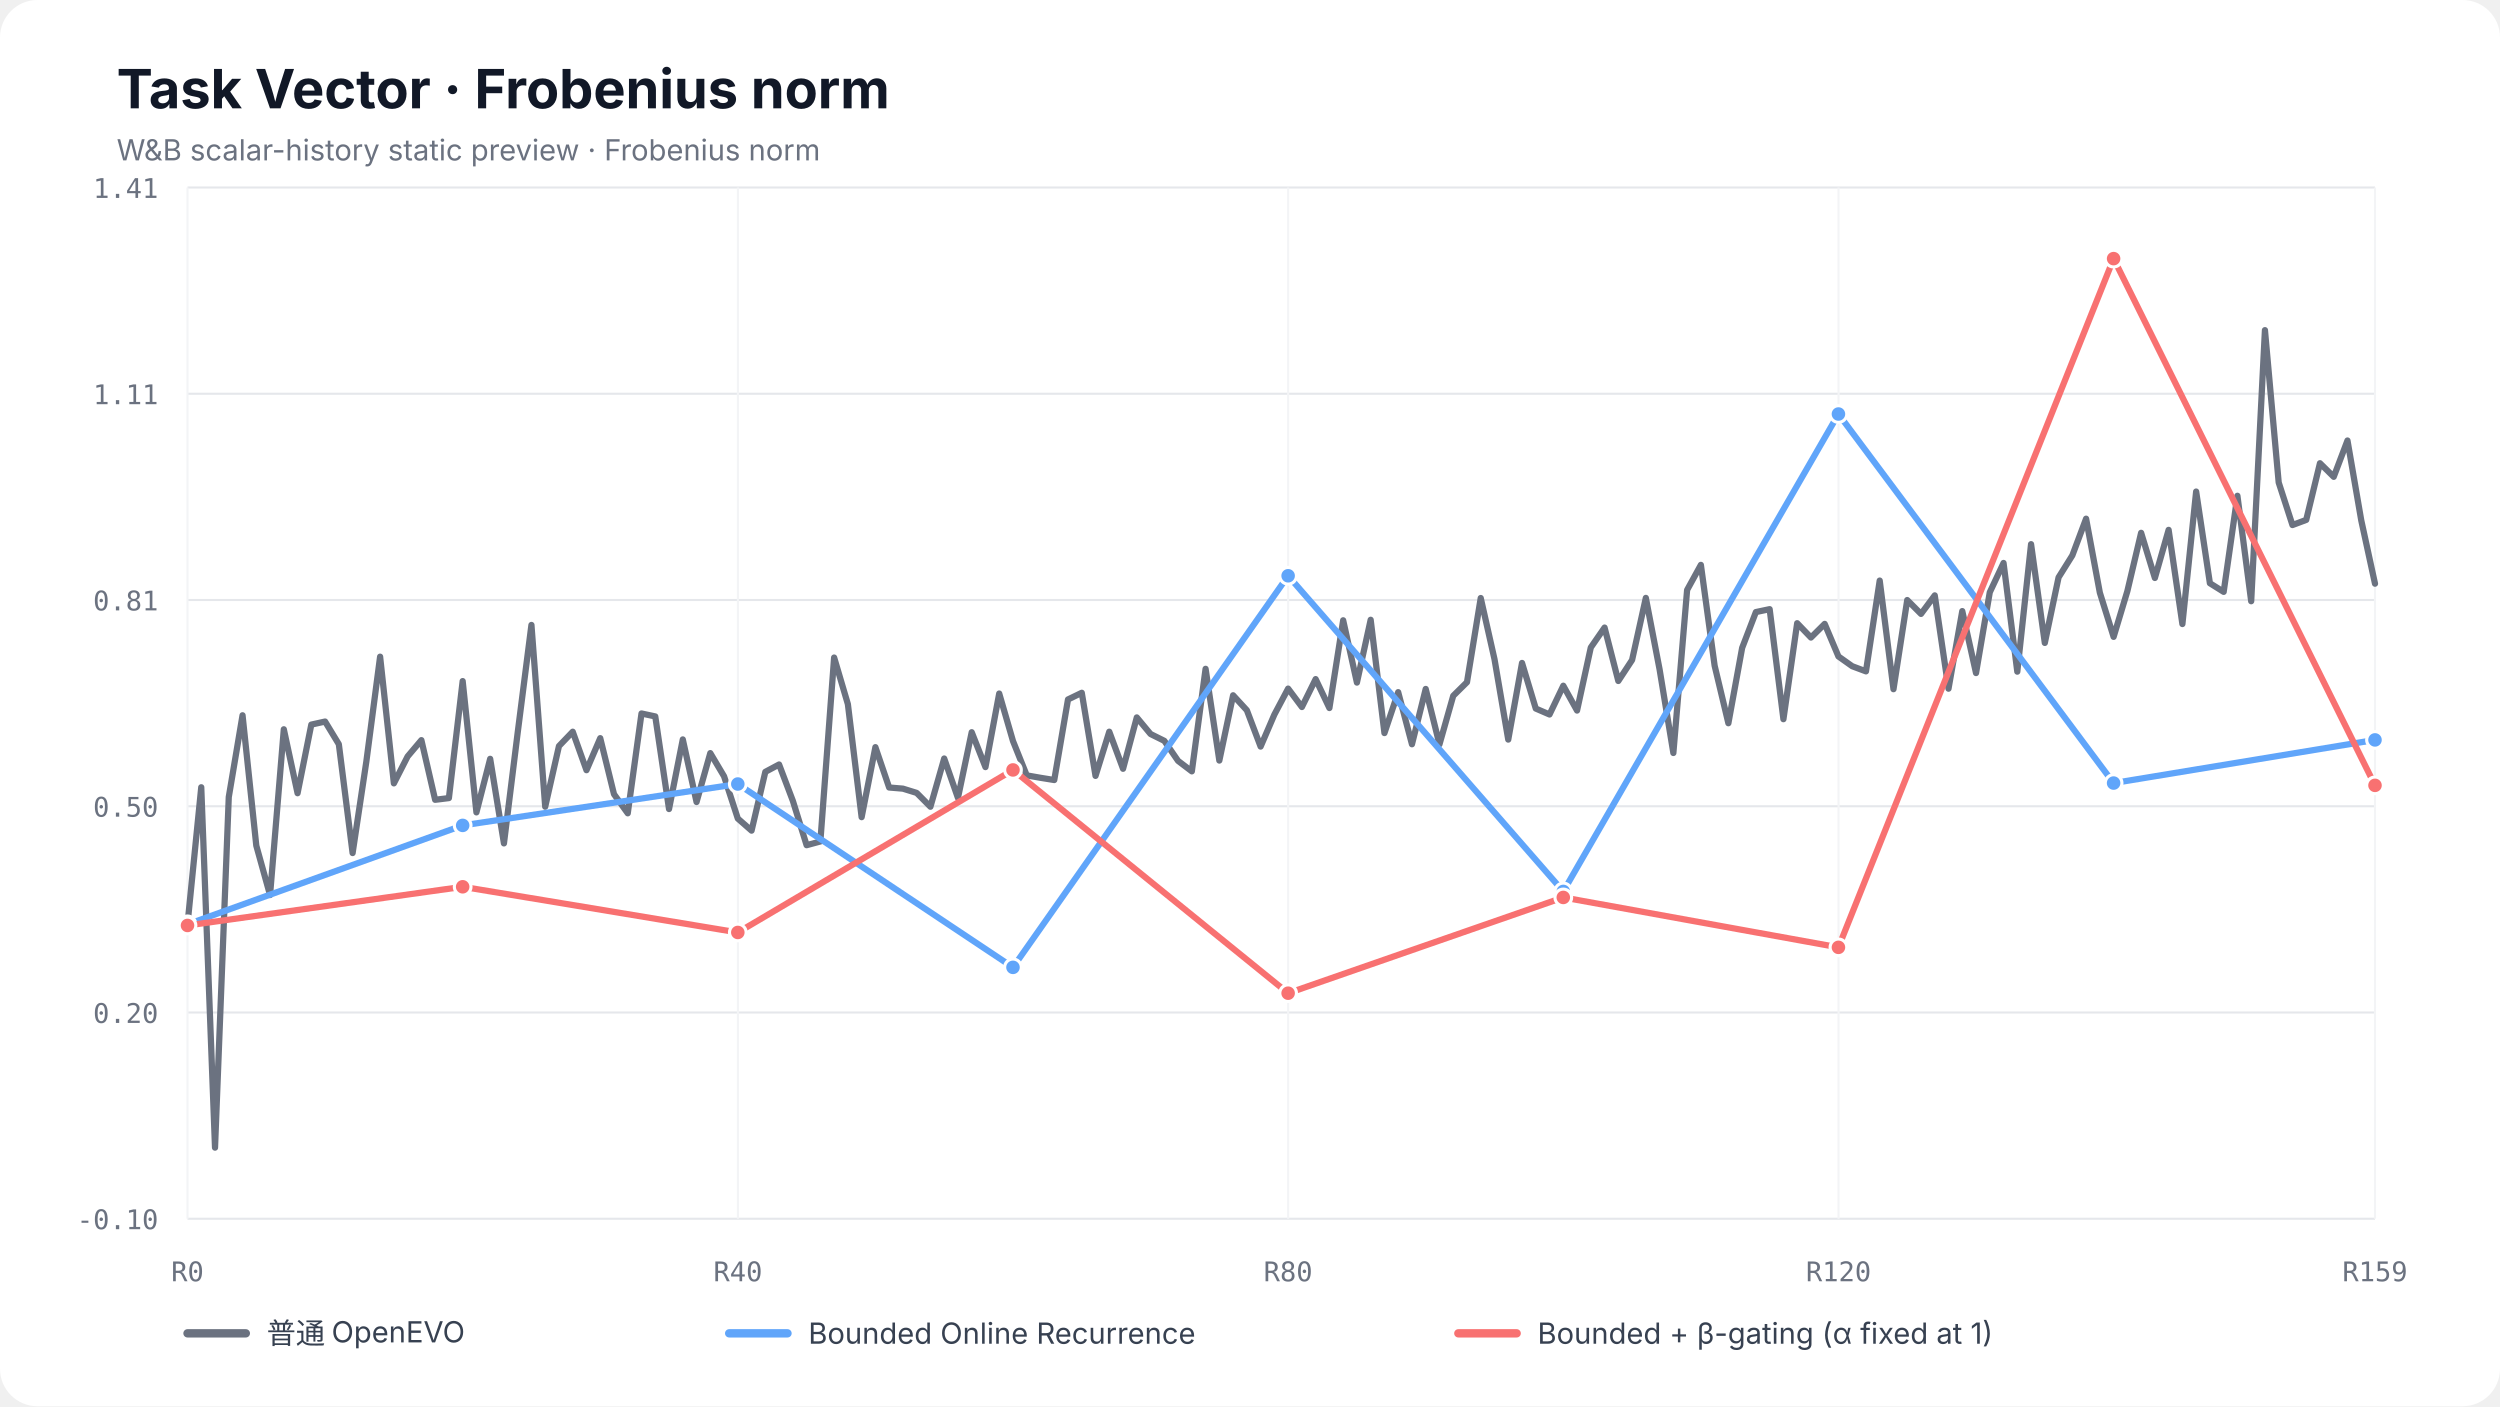
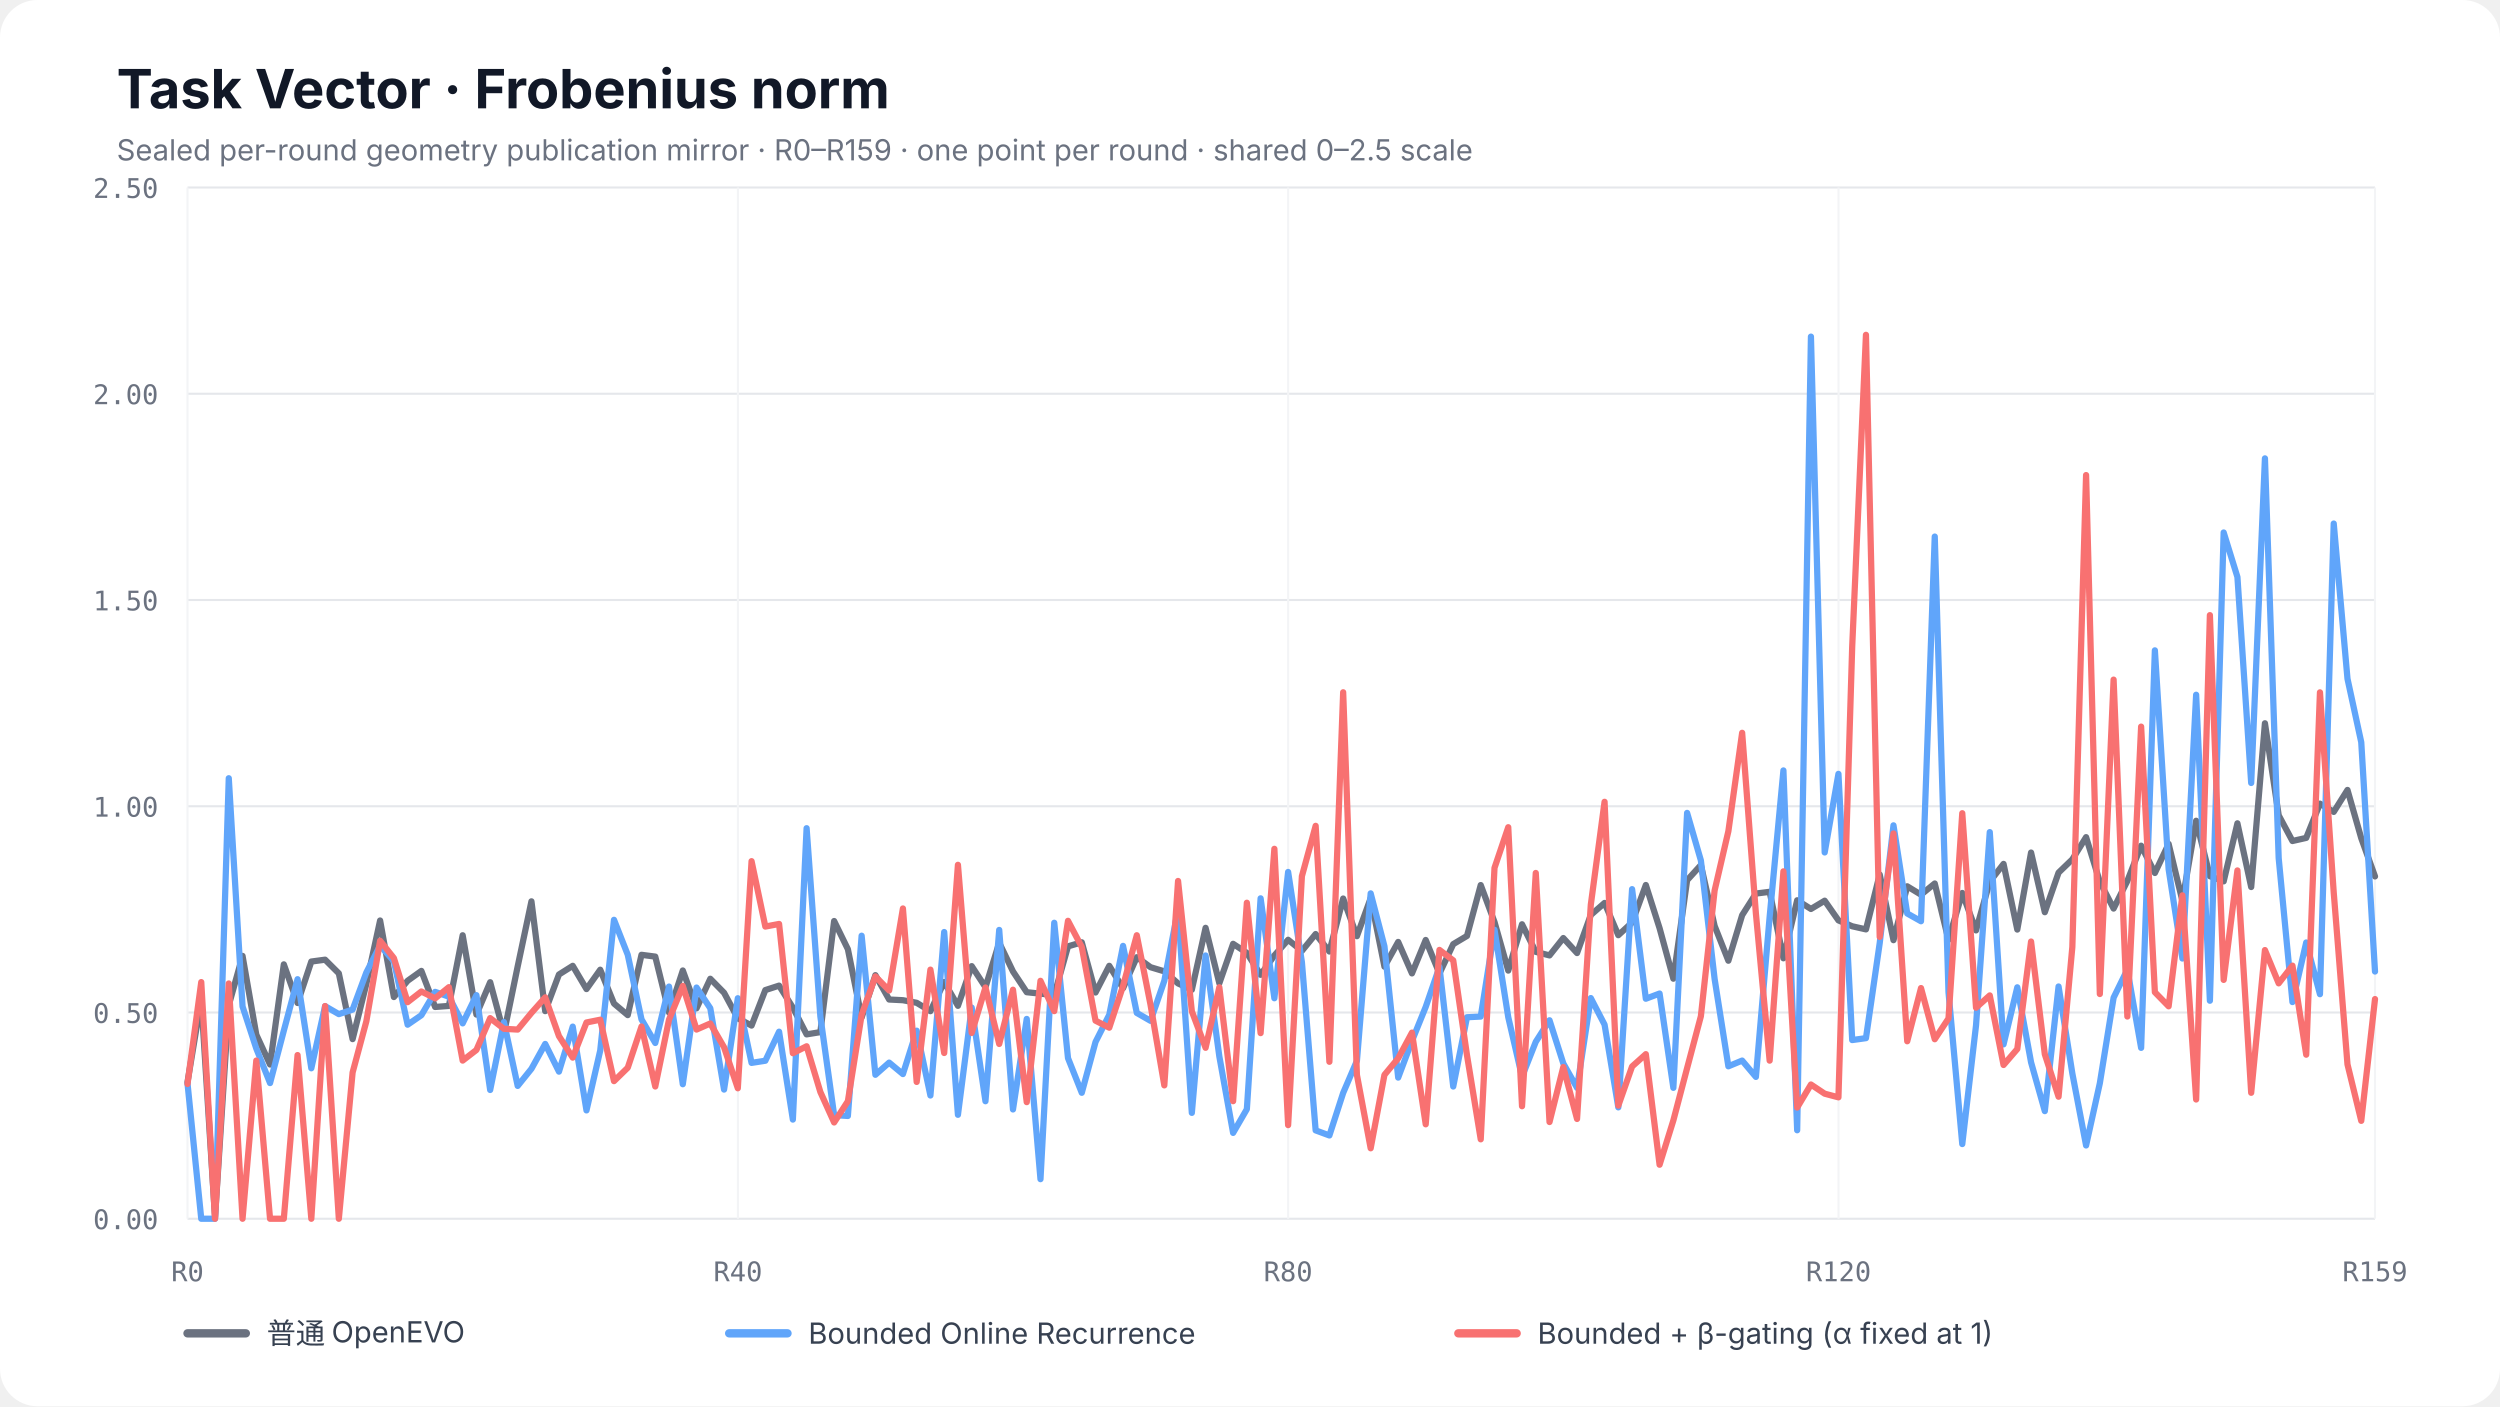
<svg xmlns="http://www.w3.org/2000/svg" width="1200" height="675" viewBox="0 0 1200 675" role="img" aria-label="Task Vector · Frobenius norm">
  <rect width="1200" height="675" rx="18" fill="#ffffff" />
  <text x="56" y="52" font-family="-apple-system,BlinkMacSystemFont,Segoe UI,sans-serif" font-size="26" font-weight="700" fill="#111827">Task Vector · Frobenius norm</text>
-   <text x="56" y="77" font-family="-apple-system,BlinkMacSystemFont,Segoe UI,sans-serif" font-size="14" fill="#6B7280">W&amp;B scalar-history static preview · Frobenius norm</text>
+   <text x="56" y="77" font-family="-apple-system,BlinkMacSystemFont,Segoe UI,sans-serif" font-size="14" fill="#6B7280">Sealed per-round geometry publication mirror · R0–R159 · one point per round · shared 0–2.5 scale</text>
  <line x1="90" y1="585.0" x2="1140" y2="585.0" stroke="#E5E7EB" stroke-width="1" />
-   <text x="76" y="590.0" text-anchor="end" font-family="ui-monospace,SFMono-Regular,monospace" font-size="13" fill="#6B7280">-0.10</text>
+   <text x="76" y="590.0" text-anchor="end" font-family="ui-monospace,SFMono-Regular,monospace" font-size="13" fill="#6B7280">0.00</text>
  <line x1="90" y1="486.0" x2="1140" y2="486.0" stroke="#E5E7EB" stroke-width="1" />
-   <text x="76" y="491.0" text-anchor="end" font-family="ui-monospace,SFMono-Regular,monospace" font-size="13" fill="#6B7280">0.20</text>
+   <text x="76" y="491.0" text-anchor="end" font-family="ui-monospace,SFMono-Regular,monospace" font-size="13" fill="#6B7280">0.50</text>
  <line x1="90" y1="387.0" x2="1140" y2="387.0" stroke="#E5E7EB" stroke-width="1" />
-   <text x="76" y="392.0" text-anchor="end" font-family="ui-monospace,SFMono-Regular,monospace" font-size="13" fill="#6B7280">0.50</text>
+   <text x="76" y="392.0" text-anchor="end" font-family="ui-monospace,SFMono-Regular,monospace" font-size="13" fill="#6B7280">1.00</text>
  <line x1="90" y1="288.0" x2="1140" y2="288.0" stroke="#E5E7EB" stroke-width="1" />
-   <text x="76" y="293.0" text-anchor="end" font-family="ui-monospace,SFMono-Regular,monospace" font-size="13" fill="#6B7280">0.81</text>
+   <text x="76" y="293.0" text-anchor="end" font-family="ui-monospace,SFMono-Regular,monospace" font-size="13" fill="#6B7280">1.50</text>
  <line x1="90" y1="189.0" x2="1140" y2="189.0" stroke="#E5E7EB" stroke-width="1" />
-   <text x="76" y="194.0" text-anchor="end" font-family="ui-monospace,SFMono-Regular,monospace" font-size="13" fill="#6B7280">1.11</text>
+   <text x="76" y="194.0" text-anchor="end" font-family="ui-monospace,SFMono-Regular,monospace" font-size="13" fill="#6B7280">2.00</text>
  <line x1="90" y1="90.0" x2="1140" y2="90.0" stroke="#E5E7EB" stroke-width="1" />
-   <text x="76" y="95.0" text-anchor="end" font-family="ui-monospace,SFMono-Regular,monospace" font-size="13" fill="#6B7280">1.41</text>
+   <text x="76" y="95.0" text-anchor="end" font-family="ui-monospace,SFMono-Regular,monospace" font-size="13" fill="#6B7280">2.50</text>
  <line x1="90.0" y1="90" x2="90.0" y2="585" stroke="#F3F4F6" stroke-width="1" />
  <text x="90.0" y="615" text-anchor="middle" font-family="ui-monospace,SFMono-Regular,monospace" font-size="13" fill="#6B7280">R0</text>
  <line x1="354.2" y1="90" x2="354.2" y2="585" stroke="#F3F4F6" stroke-width="1" />
  <text x="354.2" y="615" text-anchor="middle" font-family="ui-monospace,SFMono-Regular,monospace" font-size="13" fill="#6B7280">R40</text>
  <line x1="618.3" y1="90" x2="618.3" y2="585" stroke="#F3F4F6" stroke-width="1" />
  <text x="618.3" y="615" text-anchor="middle" font-family="ui-monospace,SFMono-Regular,monospace" font-size="13" fill="#6B7280">R80</text>
  <line x1="882.5" y1="90" x2="882.5" y2="585" stroke="#F3F4F6" stroke-width="1" />
  <text x="882.5" y="615" text-anchor="middle" font-family="ui-monospace,SFMono-Regular,monospace" font-size="13" fill="#6B7280">R120</text>
  <line x1="1140.0" y1="90" x2="1140.0" y2="585" stroke="#F3F4F6" stroke-width="1" />
  <text x="1140.0" y="615" text-anchor="middle" font-family="ui-monospace,SFMono-Regular,monospace" font-size="13" fill="#6B7280">R159</text>
-   <polyline fill="none" stroke="#6B7280" stroke-width="3" stroke-linejoin="round" stroke-linecap="round" points="90.00,443.68 96.60,377.89 103.21,550.86 109.81,382.58 116.42,343.34 123.02,405.89 129.62,429.63 136.23,350.06 142.83,380.74 149.43,347.81 156.04,346.34 162.64,357.22 169.25,409.46 175.85,365.49 182.45,315.21 189.06,376.01 195.66,363.09 202.26,355.27 208.87,383.90 215.47,383.08 222.08,326.93 228.68,389.93 235.28,364.24 241.89,404.83 248.49,351.67 255.09,299.98 261.70,387.22 268.30,358.12 274.91,351.23 281.51,369.69 288.11,354.32 294.72,381.21 301.32,390.38 307.92,342.47 314.53,343.89 321.13,388.33 327.74,354.93 334.34,384.96 340.94,361.50 347.55,372.63 354.15,392.91 360.75,398.70 367.36,370.49 373.96,366.96 380.57,384.42 387.17,405.69 393.77,403.90 400.38,315.63 406.98,337.99 413.58,392.23 420.19,358.64 426.79,378.00 433.40,378.55 440.00,380.59 446.60,387.23 453.21,364.09 459.81,382.99 466.42,351.47 473.02,368.20 479.62,332.90 486.23,355.70 492.83,372.18 499.43,373.34 506.04,374.41 512.64,335.74 519.25,332.54 525.85,372.42 532.45,351.22 539.06,369.01 545.66,344.37 552.26,352.32 558.87,355.60 565.47,365.21 572.08,370.24 578.68,321.04 585.28,365.06 591.89,333.74 598.49,340.92 605.09,358.35 611.70,342.99 618.30,330.53 624.91,339.36 631.51,325.98 638.11,339.85 644.72,297.75 651.32,327.64 657.92,297.50 664.53,351.87 671.13,332.24 677.74,357.24 684.34,330.70 690.94,357.29 697.55,333.99 704.15,327.46 710.75,287.06 717.36,316.43 723.96,355.00 730.57,318.22 737.17,340.10 743.77,342.95 750.38,329.15 756.98,341.06 763.58,310.81 770.19,301.24 776.79,326.87 783.40,316.80 790.00,287.00 796.60,321.30 803.21,361.43 809.81,283.19 816.42,271.15 823.02,319.52 829.62,347.15 836.23,310.98 842.83,293.79 849.43,292.40 856.04,345.21 862.64,299.14 869.25,306.02 875.85,299.47 882.45,315.09 889.06,319.78 895.66,322.25 902.26,278.68 908.87,330.81 915.47,288.03 922.08,294.67 928.68,285.79 935.28,330.56 941.89,293.33 948.49,323.06 955.09,284.31 961.70,270.23 968.30,322.39 974.91,261.21 981.51,308.60 988.11,277.16 994.72,266.61 1001.32,248.98 1007.92,284.47 1014.53,305.69 1021.13,283.75 1027.74,255.76 1034.34,277.42 1040.94,254.34 1047.55,299.53 1054.15,235.95 1060.75,279.95 1067.36,284.09 1073.96,237.98 1080.57,288.58 1087.17,158.48 1093.77,231.60 1100.38,252.02 1106.98,249.55 1113.58,222.35 1120.19,228.87 1126.79,211.45 1133.40,249.77 1140.00,280.16" />
-   <polyline fill="none" stroke="#60A5FA" stroke-width="3" stroke-linejoin="round" stroke-linecap="round" points="90.00,443.68 222.08,396.19 354.15,376.33 486.23,464.33 618.30,276.37 750.38,427.89 882.45,198.73 1014.53,375.87 1140.00,355.16" />
-   <circle cx="90.00" cy="443.68" r="4" fill="#60A5FA" stroke="#fff" stroke-width="1.5" />
-   <circle cx="222.08" cy="396.19" r="4" fill="#60A5FA" stroke="#fff" stroke-width="1.5" />
-   <circle cx="354.15" cy="376.33" r="4" fill="#60A5FA" stroke="#fff" stroke-width="1.5" />
-   <circle cx="486.23" cy="464.33" r="4" fill="#60A5FA" stroke="#fff" stroke-width="1.5" />
-   <circle cx="618.30" cy="276.37" r="4" fill="#60A5FA" stroke="#fff" stroke-width="1.5" />
-   <circle cx="750.38" cy="427.89" r="4" fill="#60A5FA" stroke="#fff" stroke-width="1.5" />
-   <circle cx="882.45" cy="198.73" r="4" fill="#60A5FA" stroke="#fff" stroke-width="1.5" />
-   <circle cx="1014.53" cy="375.87" r="4" fill="#60A5FA" stroke="#fff" stroke-width="1.5" />
-   <circle cx="1140.00" cy="355.16" r="4" fill="#60A5FA" stroke="#fff" stroke-width="1.5" />
-   <polyline fill="none" stroke="#F87171" stroke-width="3" stroke-linejoin="round" stroke-linecap="round" points="90.00,444.22 222.08,425.66 354.15,447.58 486.23,369.57 618.30,476.73 750.38,430.77 882.45,454.73 1014.53,124.14 1140.00,376.97" />
-   <circle cx="90.00" cy="444.22" r="4" fill="#F87171" stroke="#fff" stroke-width="1.5" />
-   <circle cx="222.08" cy="425.66" r="4" fill="#F87171" stroke="#fff" stroke-width="1.5" />
-   <circle cx="354.15" cy="447.58" r="4" fill="#F87171" stroke="#fff" stroke-width="1.5" />
-   <circle cx="486.23" cy="369.57" r="4" fill="#F87171" stroke="#fff" stroke-width="1.5" />
-   <circle cx="618.30" cy="476.73" r="4" fill="#F87171" stroke="#fff" stroke-width="1.5" />
-   <circle cx="750.38" cy="430.77" r="4" fill="#F87171" stroke="#fff" stroke-width="1.5" />
-   <circle cx="882.45" cy="454.73" r="4" fill="#F87171" stroke="#fff" stroke-width="1.5" />
-   <circle cx="1014.53" cy="124.14" r="4" fill="#F87171" stroke="#fff" stroke-width="1.5" />
-   <circle cx="1140.00" cy="376.97" r="4" fill="#F87171" stroke="#fff" stroke-width="1.5" />
+   <polyline fill="none" stroke="#6B7280" stroke-width="3" stroke-linejoin="round" stroke-linecap="round" points="90.00,519.44 96.60,479.71 103.21,584.18 109.81,482.54 116.42,458.84 123.02,496.62 129.62,510.96 136.23,462.90 142.83,481.43 149.43,461.54 156.04,460.65 162.64,467.22 169.25,498.77 175.85,472.22 182.45,441.85 189.06,478.57 195.66,470.77 202.26,466.04 208.87,483.34 215.47,482.84 222.08,448.93 228.68,486.98 235.28,471.46 241.89,495.98 248.49,463.87 255.09,432.65 261.70,485.34 268.30,467.76 274.91,463.60 281.51,474.75 288.11,465.47 294.72,481.71 301.32,487.25 307.92,458.31 314.53,459.17 321.13,486.01 327.74,465.84 334.34,483.98 340.94,469.81 347.55,476.53 354.15,488.78 360.75,492.27 367.36,475.24 373.96,473.10 380.57,483.65 387.17,496.50 393.77,495.42 400.38,442.10 406.98,455.61 413.58,488.37 420.19,468.08 426.79,479.77 433.40,480.10 440.00,481.34 446.60,485.35 453.21,471.37 459.81,482.79 466.42,463.75 473.02,473.85 479.62,452.53 486.23,466.30 492.83,476.26 499.43,476.96 506.04,477.60 512.64,454.25 519.25,452.31 525.85,476.40 532.45,463.60 539.06,474.34 545.66,459.46 552.26,464.26 558.87,466.24 565.47,472.05 572.08,475.08 578.68,445.37 585.28,471.96 591.89,453.04 598.49,457.38 605.09,467.90 611.70,458.63 618.30,451.10 624.91,456.43 631.51,448.35 638.11,456.73 644.72,431.30 651.32,449.35 657.92,431.15 664.53,463.99 671.13,452.13 677.74,467.23 684.34,451.20 690.94,467.26 697.55,453.19 704.15,449.25 710.75,424.84 717.36,442.58 723.96,465.88 730.57,443.66 737.17,456.88 743.77,458.60 750.38,450.27 756.98,457.46 763.58,439.19 770.19,433.41 776.79,448.89 783.40,442.81 790.00,424.81 796.60,445.53 803.21,469.76 809.81,422.51 816.42,415.23 823.02,444.45 829.62,461.14 836.23,439.29 842.83,428.91 849.43,428.07 856.04,459.97 862.64,432.14 869.25,436.30 875.85,432.34 882.45,441.77 889.06,444.61 895.66,446.10 902.26,419.78 908.87,451.27 915.47,425.43 922.08,429.44 928.68,424.08 935.28,451.12 941.89,428.63 948.49,446.59 955.09,423.18 961.70,414.68 968.30,446.18 974.91,409.23 981.51,437.85 988.11,418.86 994.72,412.49 1001.32,401.84 1007.92,423.28 1014.53,436.10 1021.13,422.85 1027.74,405.94 1034.34,419.02 1040.94,405.08 1047.55,432.38 1054.15,393.97 1060.75,420.55 1067.36,423.05 1073.96,395.20 1080.57,425.76 1087.17,347.18 1093.77,391.35 1100.38,403.68 1106.98,402.19 1113.58,385.76 1120.19,389.70 1126.79,379.18 1133.40,402.32 1140.00,420.68" />
+   <polyline fill="none" stroke="#60A5FA" stroke-width="3" stroke-linejoin="round" stroke-linecap="round" points="90.00,520.00 96.60,585.00 103.21,585.00 109.81,373.56 116.42,483.11 123.02,503.29 129.62,519.87 136.23,494.74 142.83,470.02 149.43,512.77 156.04,482.95 162.64,486.78 169.25,484.60 175.85,466.78 182.45,453.86 189.06,461.36 195.66,491.85 202.26,487.30 208.87,476.10 215.47,478.41 222.08,491.21 228.68,477.68 235.28,523.18 241.89,490.58 248.49,521.23 255.09,513.02 261.70,501.10 268.30,514.38 274.91,492.78 281.51,532.99 288.11,504.24 294.72,441.52 301.32,458.30 307.92,489.30 314.53,500.62 321.13,473.56 327.74,520.42 334.34,474.03 340.94,483.96 347.55,522.99 354.15,479.16 360.75,510.18 367.36,509.15 373.96,495.22 380.57,537.39 387.17,397.54 393.77,487.87 400.38,535.23 406.98,535.66 413.58,449.15 420.19,515.89 426.79,510.05 433.40,515.55 440.00,494.73 446.60,525.83 453.21,447.38 459.81,535.10 466.42,483.65 473.02,528.58 479.62,446.37 486.23,532.53 492.83,489.09 499.43,565.99 506.04,442.94 512.64,507.90 519.25,524.53 525.85,500.15 532.45,487.09 539.06,454.04 545.66,486.20 552.26,490.00 558.87,470.80 565.47,436.48 572.08,534.17 578.68,458.64 585.28,507.09 591.89,543.78 598.49,532.40 605.09,431.21 611.70,479.15 618.30,418.55 624.91,461.84 631.51,542.58 638.11,545.02 644.72,524.59 651.32,509.19 657.92,428.83 664.53,454.20 671.13,517.24 677.74,499.65 684.34,483.32 690.94,464.14 697.55,521.52 704.15,488.28 710.75,487.95 717.36,446.29 723.96,488.26 730.57,516.83 737.17,500.08 743.77,489.73 750.38,510.44 756.98,522.16 763.58,479.08 770.19,491.82 776.79,531.53 783.40,426.80 790.00,479.39 796.60,476.90 803.21,522.16 809.81,390.20 816.42,413.00 823.02,469.93 829.62,511.82 836.23,509.08 842.83,516.91 849.43,440.08 856.04,369.82 862.64,542.52 869.25,161.59 875.85,409.17 882.45,371.47 889.06,499.23 895.66,498.31 902.26,452.70 908.87,396.17 915.47,438.47 922.08,442.19 928.68,257.56 935.28,476.22 941.89,549.14 948.49,492.21 955.09,399.42 961.70,501.29 968.30,473.92 974.91,509.91 981.51,533.33 988.11,473.52 994.72,515.23 1001.32,549.82 1007.92,519.95 1014.53,478.89 1021.13,465.40 1027.74,502.97 1034.34,312.18 1040.94,417.20 1047.55,460.08 1054.15,333.49 1060.75,480.35 1067.36,255.60 1073.96,276.97 1080.57,375.82 1087.17,220.03 1093.77,411.93 1100.38,480.99 1106.98,452.40 1113.58,477.21 1120.19,251.31 1126.79,325.79 1133.40,356.27 1140.00,466.33" />
+   <polyline fill="none" stroke="#F87171" stroke-width="3" stroke-linejoin="round" stroke-linecap="round" points="90.00,520.33 96.60,471.41 103.21,585.00 109.81,472.07 116.42,585.00 123.02,509.08 129.62,585.00 136.23,585.00 142.83,506.44 149.43,585.00 156.04,482.90 162.64,585.00 169.25,514.79 175.85,490.21 182.45,451.57 189.06,459.89 195.66,481.04 202.26,475.92 208.87,479.21 215.47,473.84 222.08,509.08 228.68,503.98 235.28,488.70 241.89,493.83 248.49,494.19 255.09,486.19 261.70,478.74 268.30,497.33 274.91,507.65 281.51,490.79 288.11,489.46 294.72,518.94 301.32,512.50 307.92,492.73 314.53,521.51 321.13,489.41 327.74,473.26 334.34,494.18 340.94,491.28 347.55,502.70 354.15,522.37 360.75,413.37 367.36,444.75 373.96,443.50 380.57,505.54 387.17,502.21 393.77,524.16 400.38,538.78 406.98,528.58 413.58,487.13 420.19,468.69 426.79,475.43 433.40,436.07 440.00,519.32 446.60,465.43 453.21,505.43 459.81,415.12 466.42,495.80 473.02,474.00 479.62,501.09 486.23,475.07 492.83,529.02 499.43,470.80 506.04,485.34 512.64,442.00 519.25,454.55 525.85,489.92 532.45,493.28 539.06,473.28 545.66,448.92 552.26,482.33 558.87,520.97 565.47,422.87 572.08,485.39 578.68,502.94 585.28,473.87 591.89,528.56 598.49,433.32 605.09,495.89 611.70,407.44 618.30,540.05 624.91,420.58 631.51,396.41 638.11,509.65 644.72,332.30 651.32,515.98 657.92,551.17 664.53,515.94 671.13,507.98 677.74,495.66 684.34,539.66 690.94,455.96 697.55,460.98 704.15,506.48 710.75,546.87 717.36,416.59 723.96,397.07 730.57,530.98 737.17,419.03 743.77,538.56 750.38,512.19 756.98,537.09 763.58,434.33 770.19,384.87 776.79,530.69 783.40,511.91 790.00,506.00 796.60,559.07 803.21,537.79 809.81,512.70 816.42,487.80 823.02,427.41 829.62,398.97 836.23,351.75 842.83,438.48 849.43,509.10 856.04,418.26 862.64,531.63 869.25,520.57 875.85,524.97 882.45,526.72 889.06,310.28 895.66,160.73 902.26,449.72 908.87,400.08 915.47,499.80 922.08,474.28 928.68,498.82 935.28,488.87 941.89,390.35 948.49,483.69 955.09,477.80 961.70,511.19 968.30,503.52 974.91,451.94 981.51,506.05 988.11,526.42 994.72,454.61 1001.32,228.04 1007.92,477.12 1014.53,326.23 1021.13,487.92 1027.74,348.79 1034.34,476.26 1040.94,483.02 1047.55,429.77 1054.15,527.75 1060.75,295.27 1067.36,470.34 1073.96,417.82 1080.57,524.53 1087.17,456.04 1093.77,472.00 1100.38,463.52 1106.98,506.24 1113.58,332.34 1120.19,428.43 1126.79,510.89 1133.40,538.00 1140.00,479.56" />
  <line x1="90" y1="640" x2="118" y2="640" stroke="#6B7280" stroke-width="4" stroke-linecap="round" />
  <text x="128" y="645" font-family="-apple-system,BlinkMacSystemFont,Segoe UI,sans-serif" font-size="14" fill="#374151">普通 OpenEVO</text>
  <line x1="350" y1="640" x2="378" y2="640" stroke="#60A5FA" stroke-width="4" stroke-linecap="round" />
  <text x="388" y="645" font-family="-apple-system,BlinkMacSystemFont,Segoe UI,sans-serif" font-size="14" fill="#374151">Bounded Online Recurrence</text>
  <line x1="700" y1="640" x2="728" y2="640" stroke="#F87171" stroke-width="4" stroke-linecap="round" />
  <text x="738" y="645" font-family="-apple-system,BlinkMacSystemFont,Segoe UI,sans-serif" font-size="14" fill="#374151">Bounded + β-gating (α fixed at 1)</text>
</svg>
